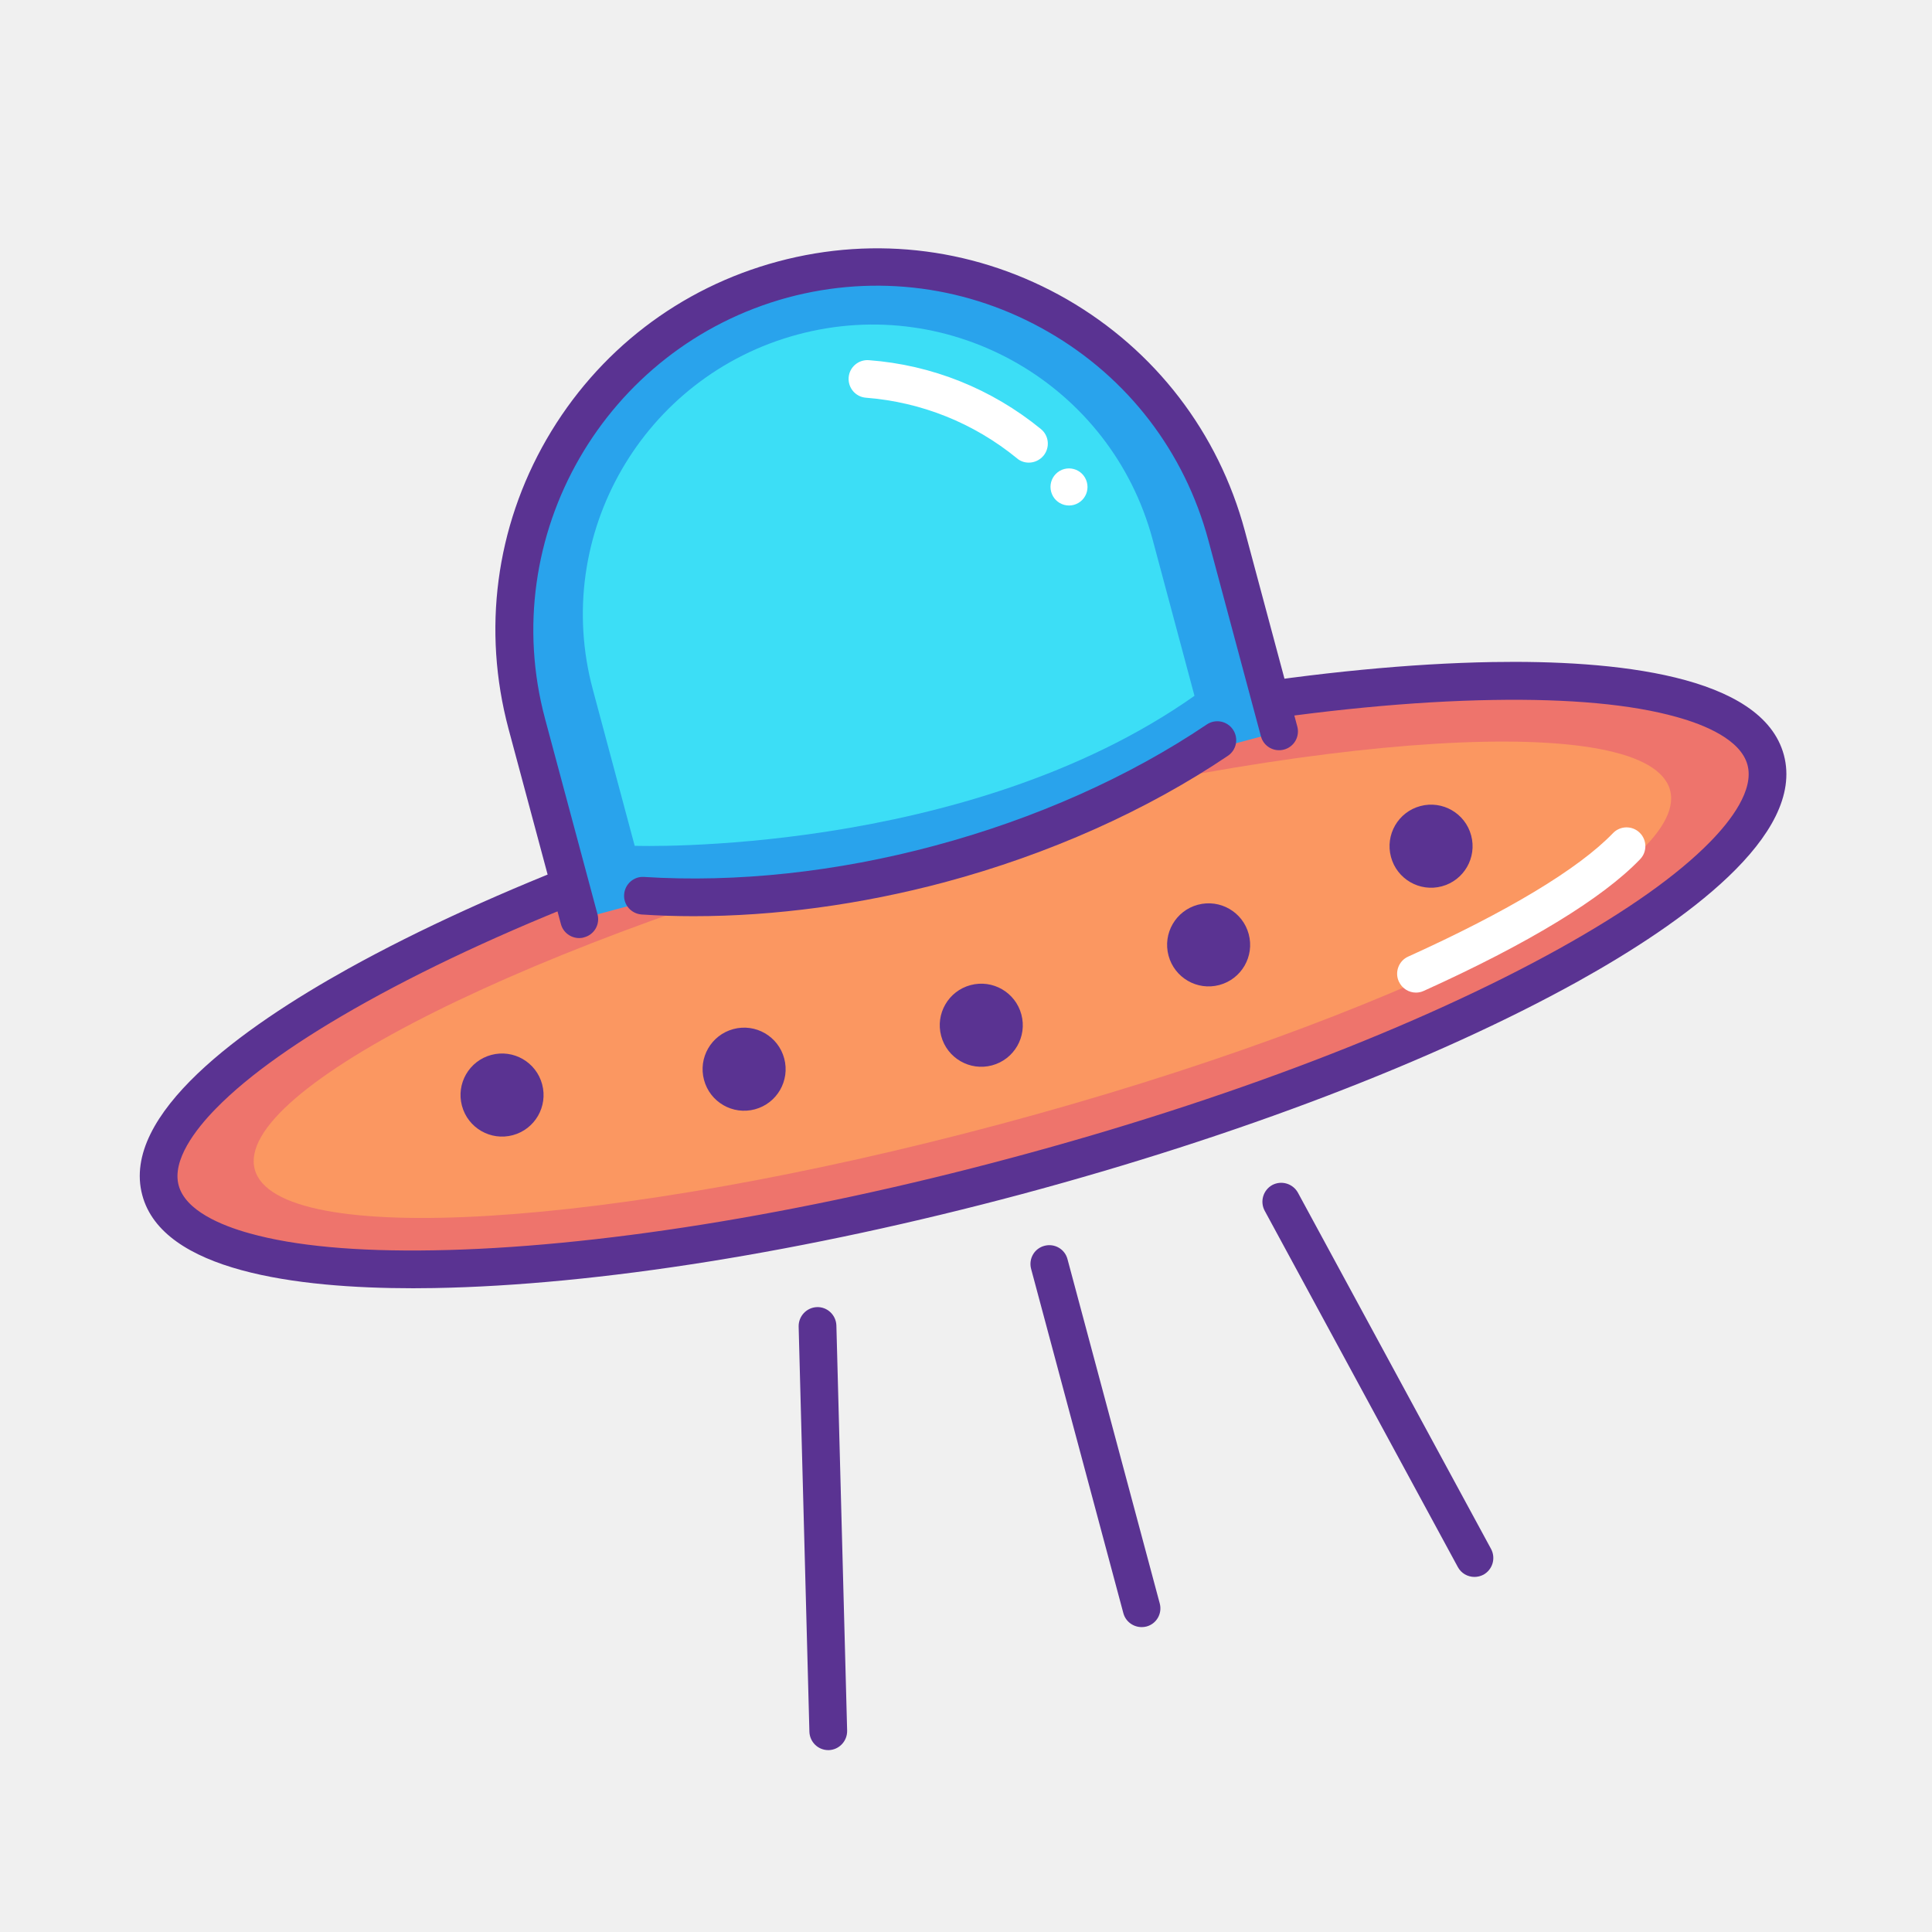
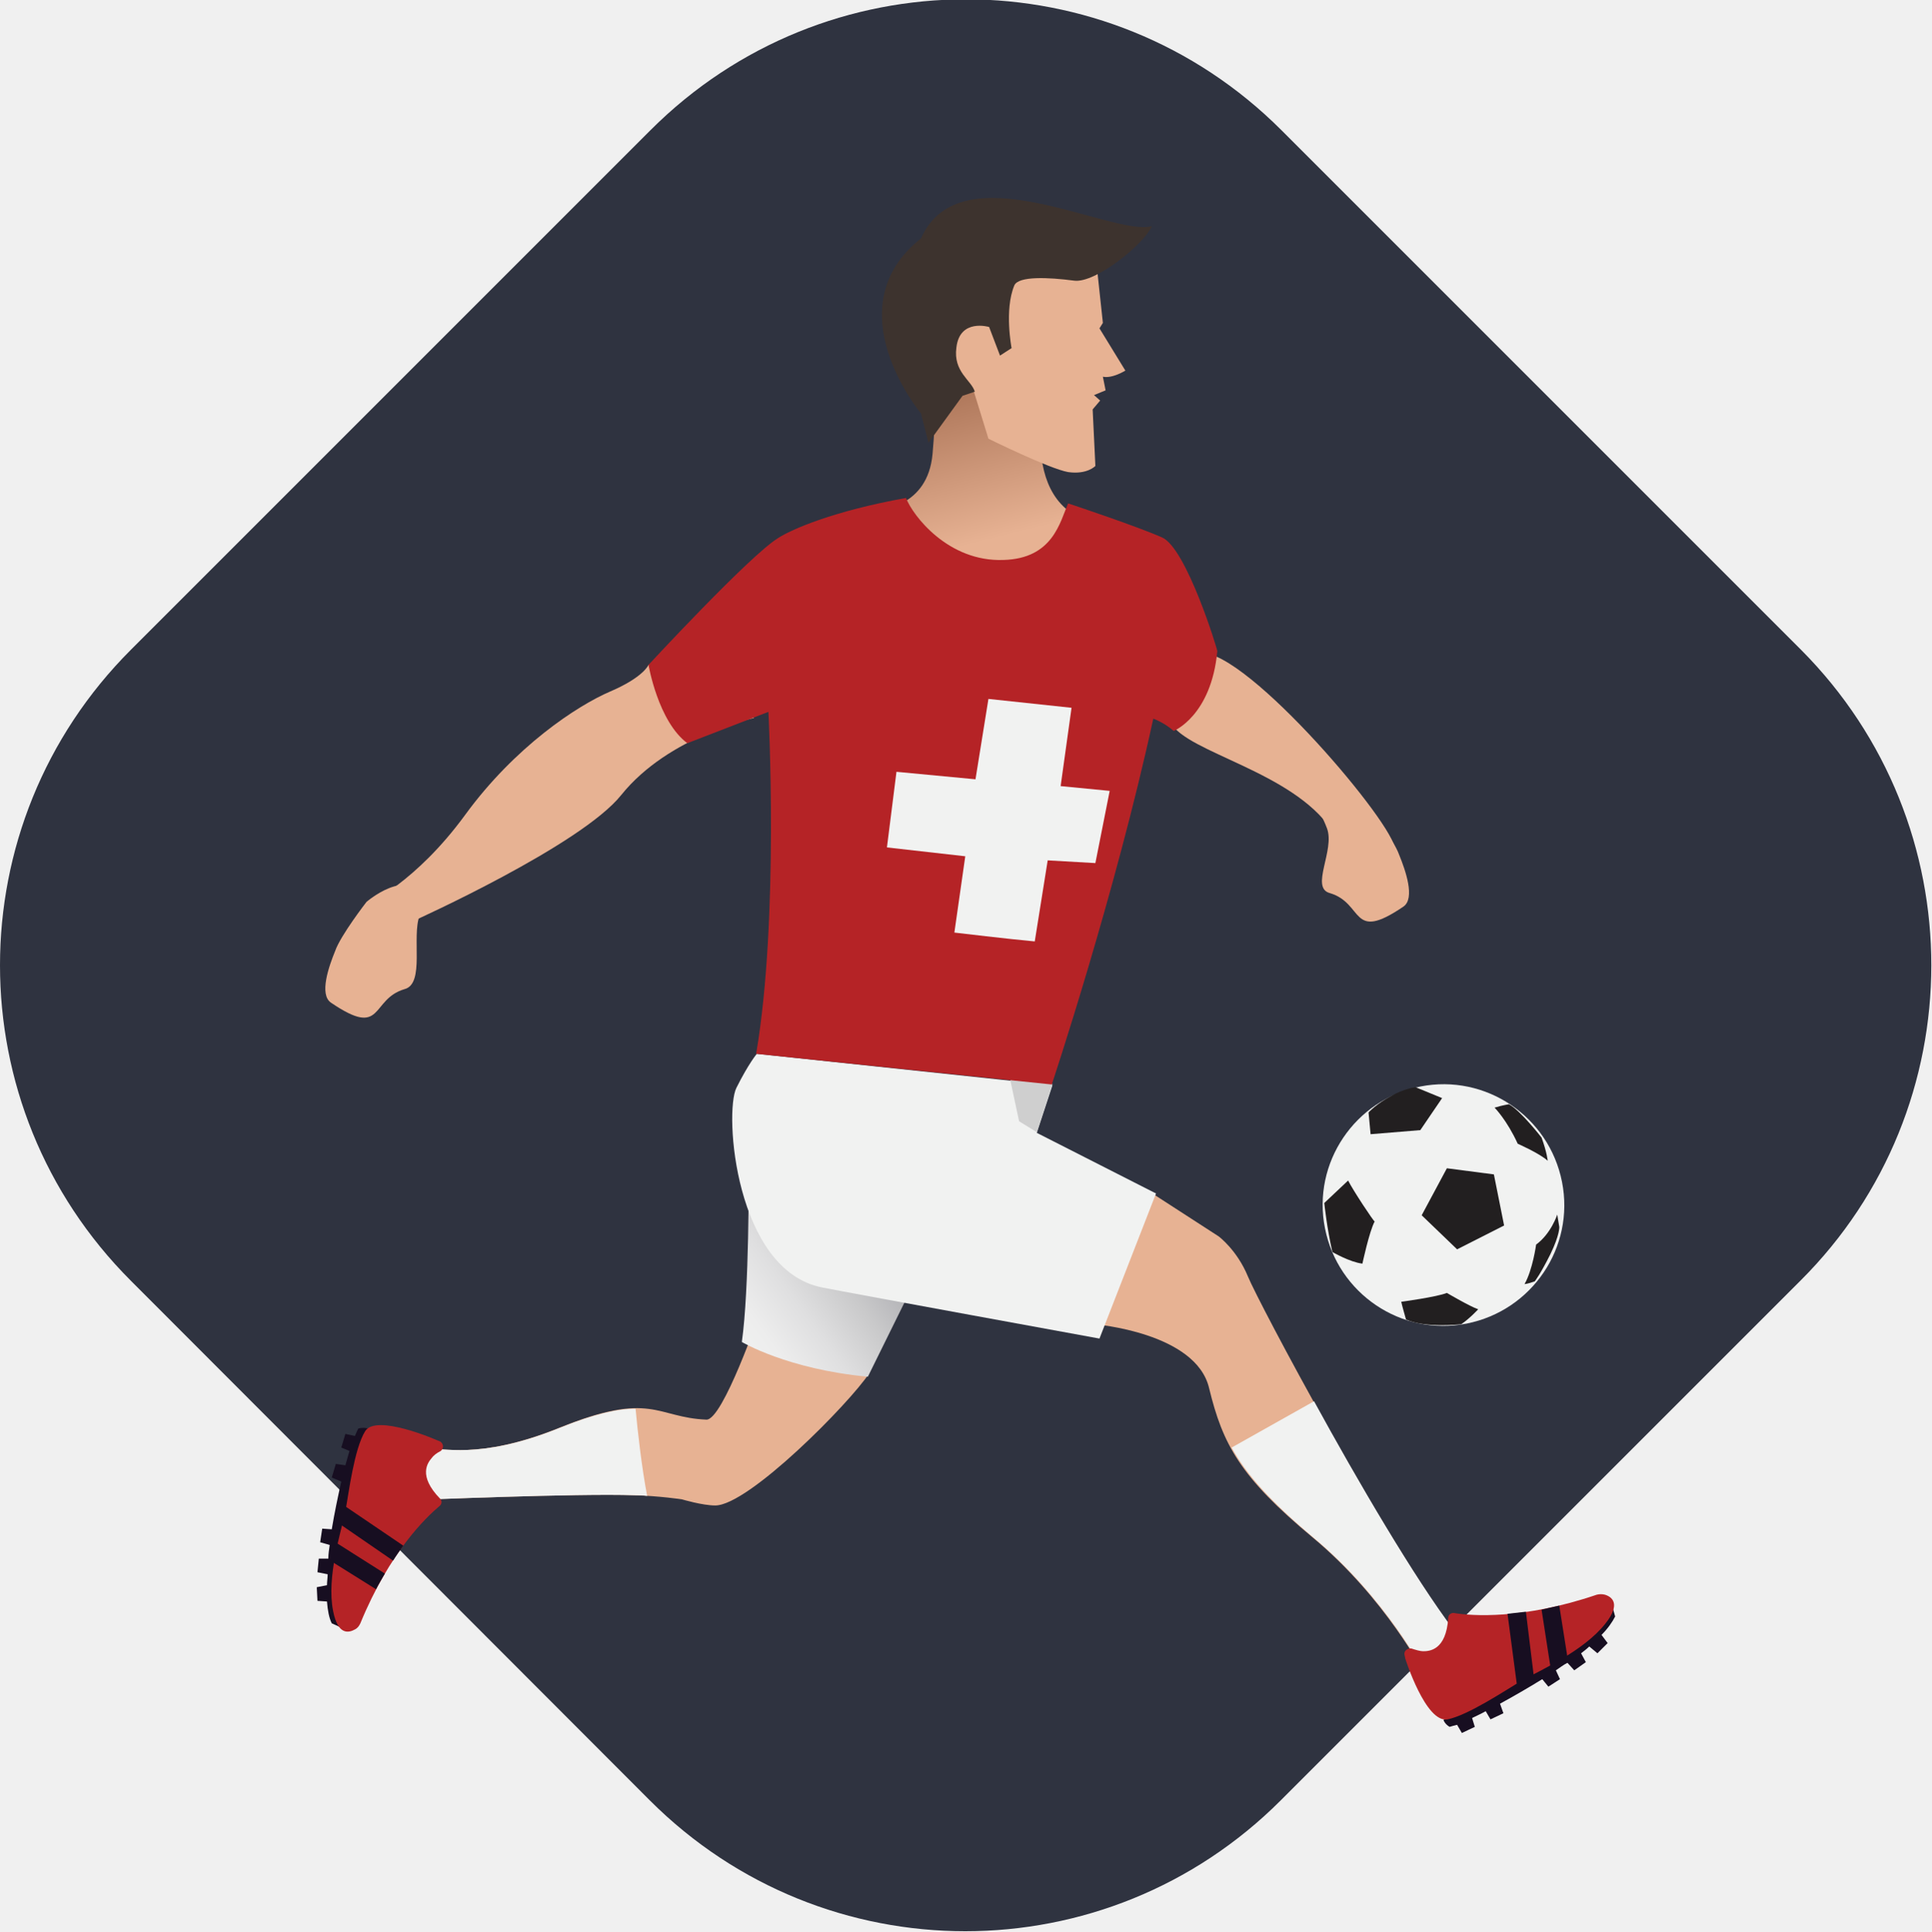
- <svg xmlns="http://www.w3.org/2000/svg" t="1526539680020" class="icon" style="" viewBox="0 0 1024 1024" version="1.1" p-id="2160" width="64" height="64">
-   <defs>
-     <style type="text/css" />
-   </defs>
-   <path d="M85 630.776a110.2 440.4 75.001 1 0 850.791-227.953 110.2 440.4 75.001 1 0-850.791 227.953Z" fill="#EE746C" p-id="2161" />
-   <path d="M219 682.8c-61.9 0-132.9-9.1-143.6-49.4-11.4-42.7 53.1-88.8 109.2-120 75.7-42 180.3-82 294.7-112.7 114.4-30.6 225-48.3 311.6-49.8 64.2-1.1 143.2 6.6 154.6 49.3 11.4 42.7-53.1 88.8-109.2 120-75.7 42-180.3 82-294.7 112.7-114.4 30.6-225 48.3-311.6 49.8-3.7 0-7.3 0.1-11 0.1z m262.9-272.4l2.6 9.7C371.6 450.3 268.6 489.7 194.3 531c-35.6 19.8-62.5 38.8-79.8 56.5-11 11.2-23.4 27.5-19.8 40.8 3.6 13.3 22.4 21.2 37.6 25.4 23.9 6.7 56.7 9.7 97.4 9 84.9-1.4 193.9-18.8 306.7-49.1 112.9-30.2 215.9-69.6 290.2-110.9 35.6-19.8 62.5-38.8 79.8-56.5 11-11.2 23.4-27.5 19.8-40.8-3.6-13.3-22.4-21.2-37.6-25.4-23.9-6.7-56.7-9.7-97.4-9-84.9 1.4-193.9 18.8-306.7 49.1l-2.6-9.7z" fill="#5A3392" p-id="2162" />
-   <path d="M135.027 619.792a79.1 388.3 75.001 1 0 750.142-200.986 79.1 388.3 75.001 1 0-750.142 200.986Z" fill="#FB9761" p-id="2163" />
-   <path d="M750.5 526.1c-3.8 0-7.4-2.2-9.1-5.9-2.3-5 0-11 5-13.2 52.8-23.9 90.3-46.5 108.5-65.4 3.8-4 10.2-4.1 14.1-0.3 4 3.8 4.1 10.2 0.3 14.1-19.9 20.8-59.6 44.9-114.7 69.8-1.3 0.6-2.7 0.9-4.1 0.9z" fill="#FFFFFF" p-id="2164" />
-   <path d="M307 487.2l-27.8-103.6C251.8 281.1 312.6 175.8 415 148.3s207.7 33.3 235.2 135.8L678 387.8" fill="#29A3EC" p-id="2165" />
-   <path d="M307 497.2c-4.4 0-8.5-2.9-9.7-7.4l-27.8-103.6c-13.9-52.2-6.8-106.6 20.2-153.4 27-46.7 70.5-80.2 122.6-94.2 52.1-14 106.5-6.8 153.3 20.1 46.7 27 80.2 70.6 94.2 122.7l27.8 103.7c1.4 5.3-1.7 10.8-7.1 12.2-5.3 1.4-10.8-1.7-12.2-7.1l-27.8-103.7c-12.6-47-42.7-86.3-84.9-110.6-42.1-24.3-91.2-30.8-138.1-18.2C320.7 184 262.9 284 288.9 381l27.8 103.6c1.4 5.3-1.7 10.8-7.1 12.2-0.9 0.3-1.7 0.4-2.6 0.4z" fill="#5A3392" p-id="2166" />
-   <path d="M633.1 368.8l-22.2-82.9c-22-81.9-106.2-130.6-188.1-108.6-81.9 22-130.6 106.2-108.6 188.1l22.2 82.9s175.4 6 296.7-79.5z" fill="#3CDEF6" p-id="2167" />
-   <path d="M545.3 245.2c-2.2 0-4.5-0.7-6.3-2.3-22.9-18.7-50.6-29.8-80-32.1-5.5-0.4-9.6-5.2-9.2-10.7s5.2-9.6 10.7-9.2c33.5 2.5 65.1 15.2 91.2 36.5 4.3 3.5 4.9 9.8 1.4 14.1-2 2.4-4.9 3.7-7.8 3.7z" fill="#FFFFFF" p-id="2168" />
-   <path d="M645.1 392.3C604 420 553.9 442.9 498 457.9c-54.8 14.7-108.6 20-157.3 16.9" fill="#29A3EC" p-id="2169" />
-   <path d="M367.6 485.6c-9.3 0-18.5-0.3-27.5-0.9-5.5-0.4-9.7-5.1-9.3-10.6 0.4-5.5 5.1-9.7 10.6-9.3 48.8 3.1 102.1-2.6 154.1-16.6 53-14.2 102.9-36.4 144.1-64.2a9.99 9.99 0 0 1 13.9 2.7 9.99 9.99 0 0 1-2.7 13.9c-43 29-94.9 52.2-150.1 67-44.6 11.9-90.1 18-133.1 18z" fill="#5A3392" p-id="2170" />
-   <path d="M737.244 454.195a22 22 0 1 0 42.501-11.387 22 22 0 1 0-42.501 11.387Z" fill="#5A3392" p-id="2171" />
-   <path d="M619.345 506.494a22 22 0 1 0 42.501-11.387 22 22 0 1 0-42.501 11.387Z" fill="#5A3392" p-id="2172" />
-   <path d="M498.846 549.09a22 22 0 1 0 42.501-11.387 22 22 0 1 0-42.501 11.387Z" fill="#5A3392" p-id="2173" />
-   <path d="M373.145 572.389a22 22 0 1 0 42.501-11.387 22 22 0 1 0-42.501 11.387Z" fill="#5A3392" p-id="2174" />
-   <path d="M244.844 586.091a22 22 0 1 0 42.501-11.387 22 22 0 1 0-42.501 11.387Z" fill="#5A3392" p-id="2175" />
-   <path d="M781.5 835.8c-3.6 0-7-1.9-8.8-5.2L670.3 641.7c-2.6-4.9-0.8-10.9 4-13.6 4.9-2.6 10.9-0.8 13.6 4L790.3 821c2.6 4.9 0.8 10.9-4 13.6-1.5 0.8-3.2 1.2-4.8 1.2zM605.1 862.4c-4.4 0-8.5-2.9-9.7-7.4l-48.9-182.5c-1.4-5.3 1.7-10.8 7.1-12.2 5.3-1.4 10.8 1.7 12.2 7.1l48.9 182.5c1.4 5.3-1.7 10.8-7.1 12.2-0.8 0.2-1.6 0.3-2.5 0.3zM439 927.6c-5.4 0-9.8-4.3-10-9.7l-5.7-214.8c-0.1-5.5 4.2-10.1 9.7-10.3 5.5-0.2 10.1 4.2 10.3 9.7l5.7 214.8c0.1 5.5-4.2 10.1-9.7 10.3h-0.3z" fill="#5A3392" p-id="2176" />
-   <path d="M557.127 260.633a9.8 9.8 0 1 0 18.932-5.073 9.8 9.8 0 1 0-18.932 5.073Z" fill="#FFFFFF" p-id="2177" />
+ <svg xmlns="http://www.w3.org/2000/svg" version="1.2" baseProfile="tiny" id="图层_1" x="0px" y="0px" viewBox="0 0 283.5 283.5" xml:space="preserve">
+   <g id="XMLID_10636_">
+     <g id="XMLID_10672_">
+       <path id="XMLID_10674_" fill="#2F3340" d="M264.3,188L188,264.3c-25.6,25.6-67,25.6-92.6,0L19.2,188c-25.6-25.6-25.6-67,0-92.6    l76.3-76.3c25.6-25.6,67-25.6,92.6,0l76.3,76.3C289.9,121,289.9,162.5,264.3,188z" />
+     </g>
+     <g id="XMLID_10645_">
+       <linearGradient id="XMLID_8_" gradientUnits="userSpaceOnUse" x1="139.362" y1="52.775" x2="145.944" y2="79.102">
+         <stop offset="0" style="stop-color:#A26A4E" />
+         <stop offset="1" style="stop-color:#E7B293" />
+       </linearGradient>
+       <path id="XMLID_10671_" fill="url(#XMLID_8_)" d="M129,74.8c0,0,7.2-0.2,7.9-8.2c0.5-5.4,0.4-10.9,0.4-10.9l16.6,0.3    c0,0-5.5,18.3,7.3,20.9c0,0-6.1,13.4-18.5,10.2C130.3,83.9,129,74.8,129,74.8z" />
+       <path id="XMLID_10670_" fill="#E7B293" d="M168.7,174.9l10.2,6.6c0,0,2.7,2,4.3,5.9c1.6,3.9,19.8,38.1,30.2,52c0,0,3.4,6-4.3,6.3    c0,0-5.7-11.1-16.4-20c-10.7-8.9-13.2-13.7-15.2-21.9c-1.9-8.2-16.8-9.4-16.8-9.4L168.7,174.9z" />
+       <path id="XMLID_10669_" fill="#E7B293" d="M111.5,192.8c0,0-5.4,15.7-7.8,15.6c-7.4-0.3-8-4.3-21.6,1.2c-12.1,4.9-17.6,2.7-19,3.2    c-1.4,0.5-5.6,4.2-2.2,7.4c0,0,23.8-1,32.2-0.7c3.7,0.1,7,0.6,7,0.6s3,0.9,4.9,0.9c4.9,0,19.7-15,22.6-19.4L111.5,192.8z" />
+       <path id="XMLID_10668_" fill="#E7B293" d="M95.2,97.6c0,0-0.7,1.8-5.6,3.9c-4.9,2.1-14,8.1-21.3,18.1c-7.3,10-14.3,13-14.6,13.4    c-0.3,0.4-4.9,7.2,7.2,2.1c0,0,24.4-11,30.3-18.4c7-8.7,19.5-11.3,19.5-11.3L95.2,97.6z" />
+       <linearGradient id="XMLID_9_" gradientUnits="userSpaceOnUse" x1="133.415" y1="176.581" x2="105.998" y2="196.42">
+         <stop offset="0" style="stop-color:#999999" />
+         <stop offset="0.318" style="stop-color:#BBBBBE" />
+         <stop offset="0.43" style="stop-color:#C9C9CA" />
+         <stop offset="0.648" style="stop-color:#DFDFE0" />
+         <stop offset="0.844" style="stop-color:#EDEDED" />
+         <stop offset="1" style="stop-color:#F1F2F1" />
+       </linearGradient>
+       <path id="XMLID_10667_" fill="url(#XMLID_9_)" d="M109.9,172.3c0,0,0.1,17-1,24.7c0,0,6.7,4,18.5,5.1l11.1-22.5L109.9,172.3z" />
+       <path id="XMLID_10666_" fill="#F1F2F1" d="M111.1,154.7c0,0-1.2,1.4-3,5c-1.8,3.6-0.2,26.8,12.6,29.3c4,0.8,40.7,7.5,40.7,7.5    l8.3-21.3l-17.5-8.9l2.3-7L111.1,154.7z" />
+       <polygon id="XMLID_10665_" fill="#CFCFCF" points="154.5,159.1 148.3,158.5 149.6,164.6 152.2,166.2   " />
+       <path id="XMLID_10664_" fill="#E7B293" d="M161.2,95.7l6.5,3.3c0,0,3.1,1.1,3.9,6.3c0.7,4.6,15.8,7.1,22.7,15    c5.3,6.1,7.5,4.1,9.8,4.7c4.6,1.2-16.1-24.4-25.5-28.6c-1.8-0.8-8.2-11-8.2-11L161.2,95.7z" />
+       <path id="XMLID_10663_" fill="#B52326" d="M170.6,78.9c-3.6-1.6-12.9-4.7-12.9-4.7s-0.3-0.1-0.9-0.3c-1.2,2.7-2.2,8.1-9.5,8.3    c-8.1,0.3-13.3-6.5-14.3-9.1c-10.6,1.9-16.8,4.6-18.8,5.9c-4.2,2.6-19,18.6-19,18.6s1.4,8.3,5.7,11.5l11.9-4.6    c0,0,1.6,30.3-1.8,50.2l43.4,4.5c0,0,9.3-27.9,14.9-53.7c0,0,1.5,0.5,3,1.8c0,0,5.5-2.2,6.4-11.7    C178.8,95.6,174.2,80.5,170.6,78.9z" />
+       <path id="XMLID_10662_" fill="#F1F2F1" d="M209.2,245.7c7.7-0.3,4.3-6.3,4.3-6.3c-5.9-7.8-14.2-22-20.6-33.7l-12.1,6.8    c2.2,4,5.7,7.9,12,13.2C203.5,234.6,209.2,245.7,209.2,245.7z" />
+       <g id="XMLID_10657_">
+         <path id="XMLID_10661_" fill="#170E21" d="M237.1,237.3l-0.3-1.1l-24.9,16.3c0,0,0.2,0.6,0.9,1c0.3-0.1,0.7-0.2,1.1-0.3l0.7,1.2     l1.9-0.9l-0.4-1.3c0.6-0.3,1.3-0.6,2-1l0.7,1.2l1.9-0.9l-0.5-1.4c2-1.1,4.1-2.3,6.2-3.6l0.9,1.1l1.7-1.1l-0.6-1.3     c0.6-0.4,1.1-0.8,1.7-1.1l1,1.1l1.7-1.2l-0.7-1.3c0.4-0.3,0.9-0.7,1.2-1l1.2,1l1.5-1.5l-0.9-1.2     C236,239.1,236.7,238.1,237.1,237.3z" />
+         <path id="XMLID_10660_" fill="#B52326" d="M206.3,243.5l-0.1-0.5c-0.2-0.6,0.4-1.1,1-1c0.6,0.2,1.3,0.4,1.7,0.4     c0.9,0,3.4-0.1,3.7-4.9c0-0.5,0.5-0.8,0.9-0.7c2.5,0.4,10,1,20.9-2.7c0.4-0.1,0.8-0.1,1.2,0c1,0.3,2.4,1.3,0.1,4.2     c-3.2,4.1-9.8,7-12.3,8.4c-2.5,1.5-7.9,5.1-10.9,5.7C209.3,253,206.3,243.5,206.3,243.5z" />
+         <path id="XMLID_10659_" fill="#170E21" d="M224,236.6c-0.9,0.1-1.8,0.2-2.7,0.3l1.4,10.6l2.5-1.1L224,236.6z" />
+         <path id="XMLID_10658_" fill="#170E21" d="M227.6,244.7c0.8-0.4,1.6-0.9,2.5-1.4l-1.2-7.6c-0.9,0.2-1.8,0.4-2.6,0.6L227.6,244.7z     " />
+       </g>
+       <path id="XMLID_10656_" fill="#E7B293" d="M192.3,117.6c0,0,1.3,0.8,2.5,4c1.2,3.2-2.5,8.7,0.4,9.5c5.1,1.5,3,7.3,10.8,2    c1.8-1.2,0.3-5.4-0.6-7.6c-0.8-2.3-4.6-7.2-4.6-7.2S192.4,111.4,192.3,117.6z" />
+       <path id="XMLID_10655_" fill="#E7B293" d="M62.4,131.8c0,0,0.4-0.5-0.8,2.6s0.8,10-2.2,10.8c-5.1,1.5-3,7.3-10.8,2    c-1.8-1.2-0.3-5.4,0.6-7.6c0.8-2.3,4.6-7.2,4.6-7.2S59.8,127.2,62.4,131.8z" />
+       <path id="XMLID_10654_" fill="#E7B293" d="M160.9,38.1l1,9.3l-0.5,0.8l3.8,6.2c0,0-1.9,1.2-3.3,0.9l0.4,2l-1.7,0.7l0.9,0.8    l-1.1,1.3l0.4,8.3c0,0-1.2,1.3-4,0.9c-2.8-0.5-11.7-4.9-11.7-4.9l-2.1-6.8c-7.9-5-4.5-19.5,0.3-19.5H160.9z" />
+       <path id="XMLID_10653_" fill="#3D332E" d="M141.3,58.1l-5,6.9l-1.1-4.3c0,0-12.9-15.5,0-25.7c5.8-13.1,28.1-0.2,33.9-1.8    c-1.2,2.7-8.3,8.4-11.4,8c-3.8-0.5-8.2-0.7-8.8,0.7c-1.5,3.6-0.4,9.2-0.4,9.2l-1.7,1.1l-1.6-4.2c0,0-4.3-1.3-4.8,3    c-0.5,3.6,2.2,4.8,2.7,6.5L141.3,58.1z" />
+       <path id="XMLID_10652_" fill="#F1F2F1" d="M82.2,209.6c-12.1,4.9-17.6,2.7-19,3.2c-1.4,0.5-5.6,4.2-2.2,7.4c0,0,23.8-1,32.2-0.7    c0.6,0,1.2,0,1.8,0.1c-0.8-4.2-1.4-9.5-1.7-12.8C90.8,206.8,87.4,207.5,82.2,209.6z" />
+       <g id="XMLID_10647_">
+         <path id="XMLID_10651_" fill="#170E21" d="M48.7,238.3l1.1,0.5l4.2-29.1c0,0-0.6-0.2-1.4,0c-0.1,0.2-0.3,0.6-0.5,1.1l-1.4-0.3     l-0.6,2l1.2,0.5c-0.2,0.7-0.4,1.4-0.6,2.1l-1.4-0.2l-0.6,2l1.4,0.6c-0.5,2.2-1,4.6-1.4,7l-1.4-0.1l-0.3,2l1.4,0.4     c-0.1,0.7-0.2,1.3-0.2,2h-1.4l-0.2,2l1.5,0.3c0,0.5-0.1,1.1-0.1,1.6l-1.5,0.3l0.1,2l1.4,0.1C48.1,236.4,48.3,237.5,48.7,238.3z" />
+         <path id="XMLID_10650_" fill="#B52326" d="M64.1,211.4l0.5,0.2c0.5,0.3,0.6,1,0.1,1.4c-0.6,0.3-1.1,0.7-1.3,1     c-0.6,0.7-2.1,2.6,1.2,6c0.3,0.3,0.3,0.8-0.1,1.1c-1.9,1.6-7.3,6.7-11.6,17.2c-0.2,0.4-0.4,0.7-0.8,0.9c-0.9,0.5-2.5,0.9-3.2-2.7     c-1-5,1.2-11.8,1.8-14.6c0.5-2.8,1.3-9.2,2.9-11.8C55.2,207.5,64.1,211.4,64.1,211.4z" />
+         <path id="XMLID_10649_" fill="#170E21" d="M57.7,229.1c0.5-0.8,1-1.5,1.5-2.2l-8.7-5.9l-0.8,2.6L57.7,229.1z" />
+         <path id="XMLID_10648_" fill="#170E21" d="M49.4,226.5c-0.2,0.9-0.4,1.8-0.6,2.8l6.4,4c0.4-0.8,0.9-1.6,1.3-2.3L49.4,226.5z" />
+       </g>
+       <path id="XMLID_10646_" fill="#F1F2F1" d="M157.3,103.9l-12.2-1.3l-1.9,11.8l-11.6-1.1l-1.4,11.1l11.5,1.3l-1.6,11.2    c0,0,8.4,1,11.8,1.3l1.9-11.9l7,0.4l2.1-10.6l-7.2-0.7L157.3,103.9z" />
+     </g>
+     <g id="XMLID_10637_">
+       <path id="XMLID_10644_" fill="#F1F2F1" d="M229.3,173.5c1.9,9.6-4.4,18.9-14,20.8c-9.6,1.9-18.9-4.4-20.8-14    c-1.9-9.6,4.4-18.9,14-20.8C218.1,157.6,227.4,163.9,229.3,173.5z" />
+       <polygon id="XMLID_10643_" fill="#221F20" points="212.4,171.5 208.7,178.4 213.9,183.4 220.8,179.9 219.3,172.4   " />
+       <path id="XMLID_10642_" fill="#221F20" d="M200.9,163.3l0.3,3.2l7.3-0.6l3.2-4.7l-3.9-1.6c0,0-1.7,0.2-3.6,1.3    C202.1,162,200.9,163.3,200.9,163.3z" />
+       <path id="XMLID_10641_" fill="#221F20" d="M197.9,173.3l-3.5,3.3c0,0,0.4,3.8,1.2,7.2c0,0,2.6,1.5,4.4,1.7c0,0,1-4.7,1.8-6.2    C201.7,179.4,198.6,174.7,197.9,173.3z" />
+       <path id="XMLID_10640_" fill="#221F20" d="M206.4,193.7c0,0-0.6-2.1-0.7-2.6c0,0,5.2-0.7,6.7-1.3c0,0,3.4,2,4.6,2.4    c0,0-1.3,1.4-2.5,2.2C214.4,194.4,209.3,195,206.4,193.7z" />
+       <path id="XMLID_10639_" fill="#221F20" d="M228.6,178.3c0,0-0.9,2.8-3.1,4.4c0,0-0.5,3.7-1.7,5.8c0,0,0.4,0,1.5-0.4    c0,0,0.8-1,2.3-4c1.4-2.9,1.3-4,1.3-4L228.6,178.3z" />
+       <path id="XMLID_10638_" fill="#221F20" d="M219.4,162.6c0,0,1.8,1.8,3.4,5.3c0,0,3.2,1.4,4.4,2.5c0,0-0.1-1.2-0.9-3.4    c0,0-3.1-4-4.8-4.9C221.6,162.1,220.7,162.2,219.4,162.6z" />
+     </g>
+   </g>
+   <g id="XMLID_1_">
+ </g>
+   <g id="XMLID_2_">
+ </g>
+   <g id="XMLID_3_">
+ </g>
+   <g id="XMLID_4_">
+ </g>
+   <g id="XMLID_5_">
+ </g>
+   <g id="XMLID_6_">
+ </g>
</svg>
